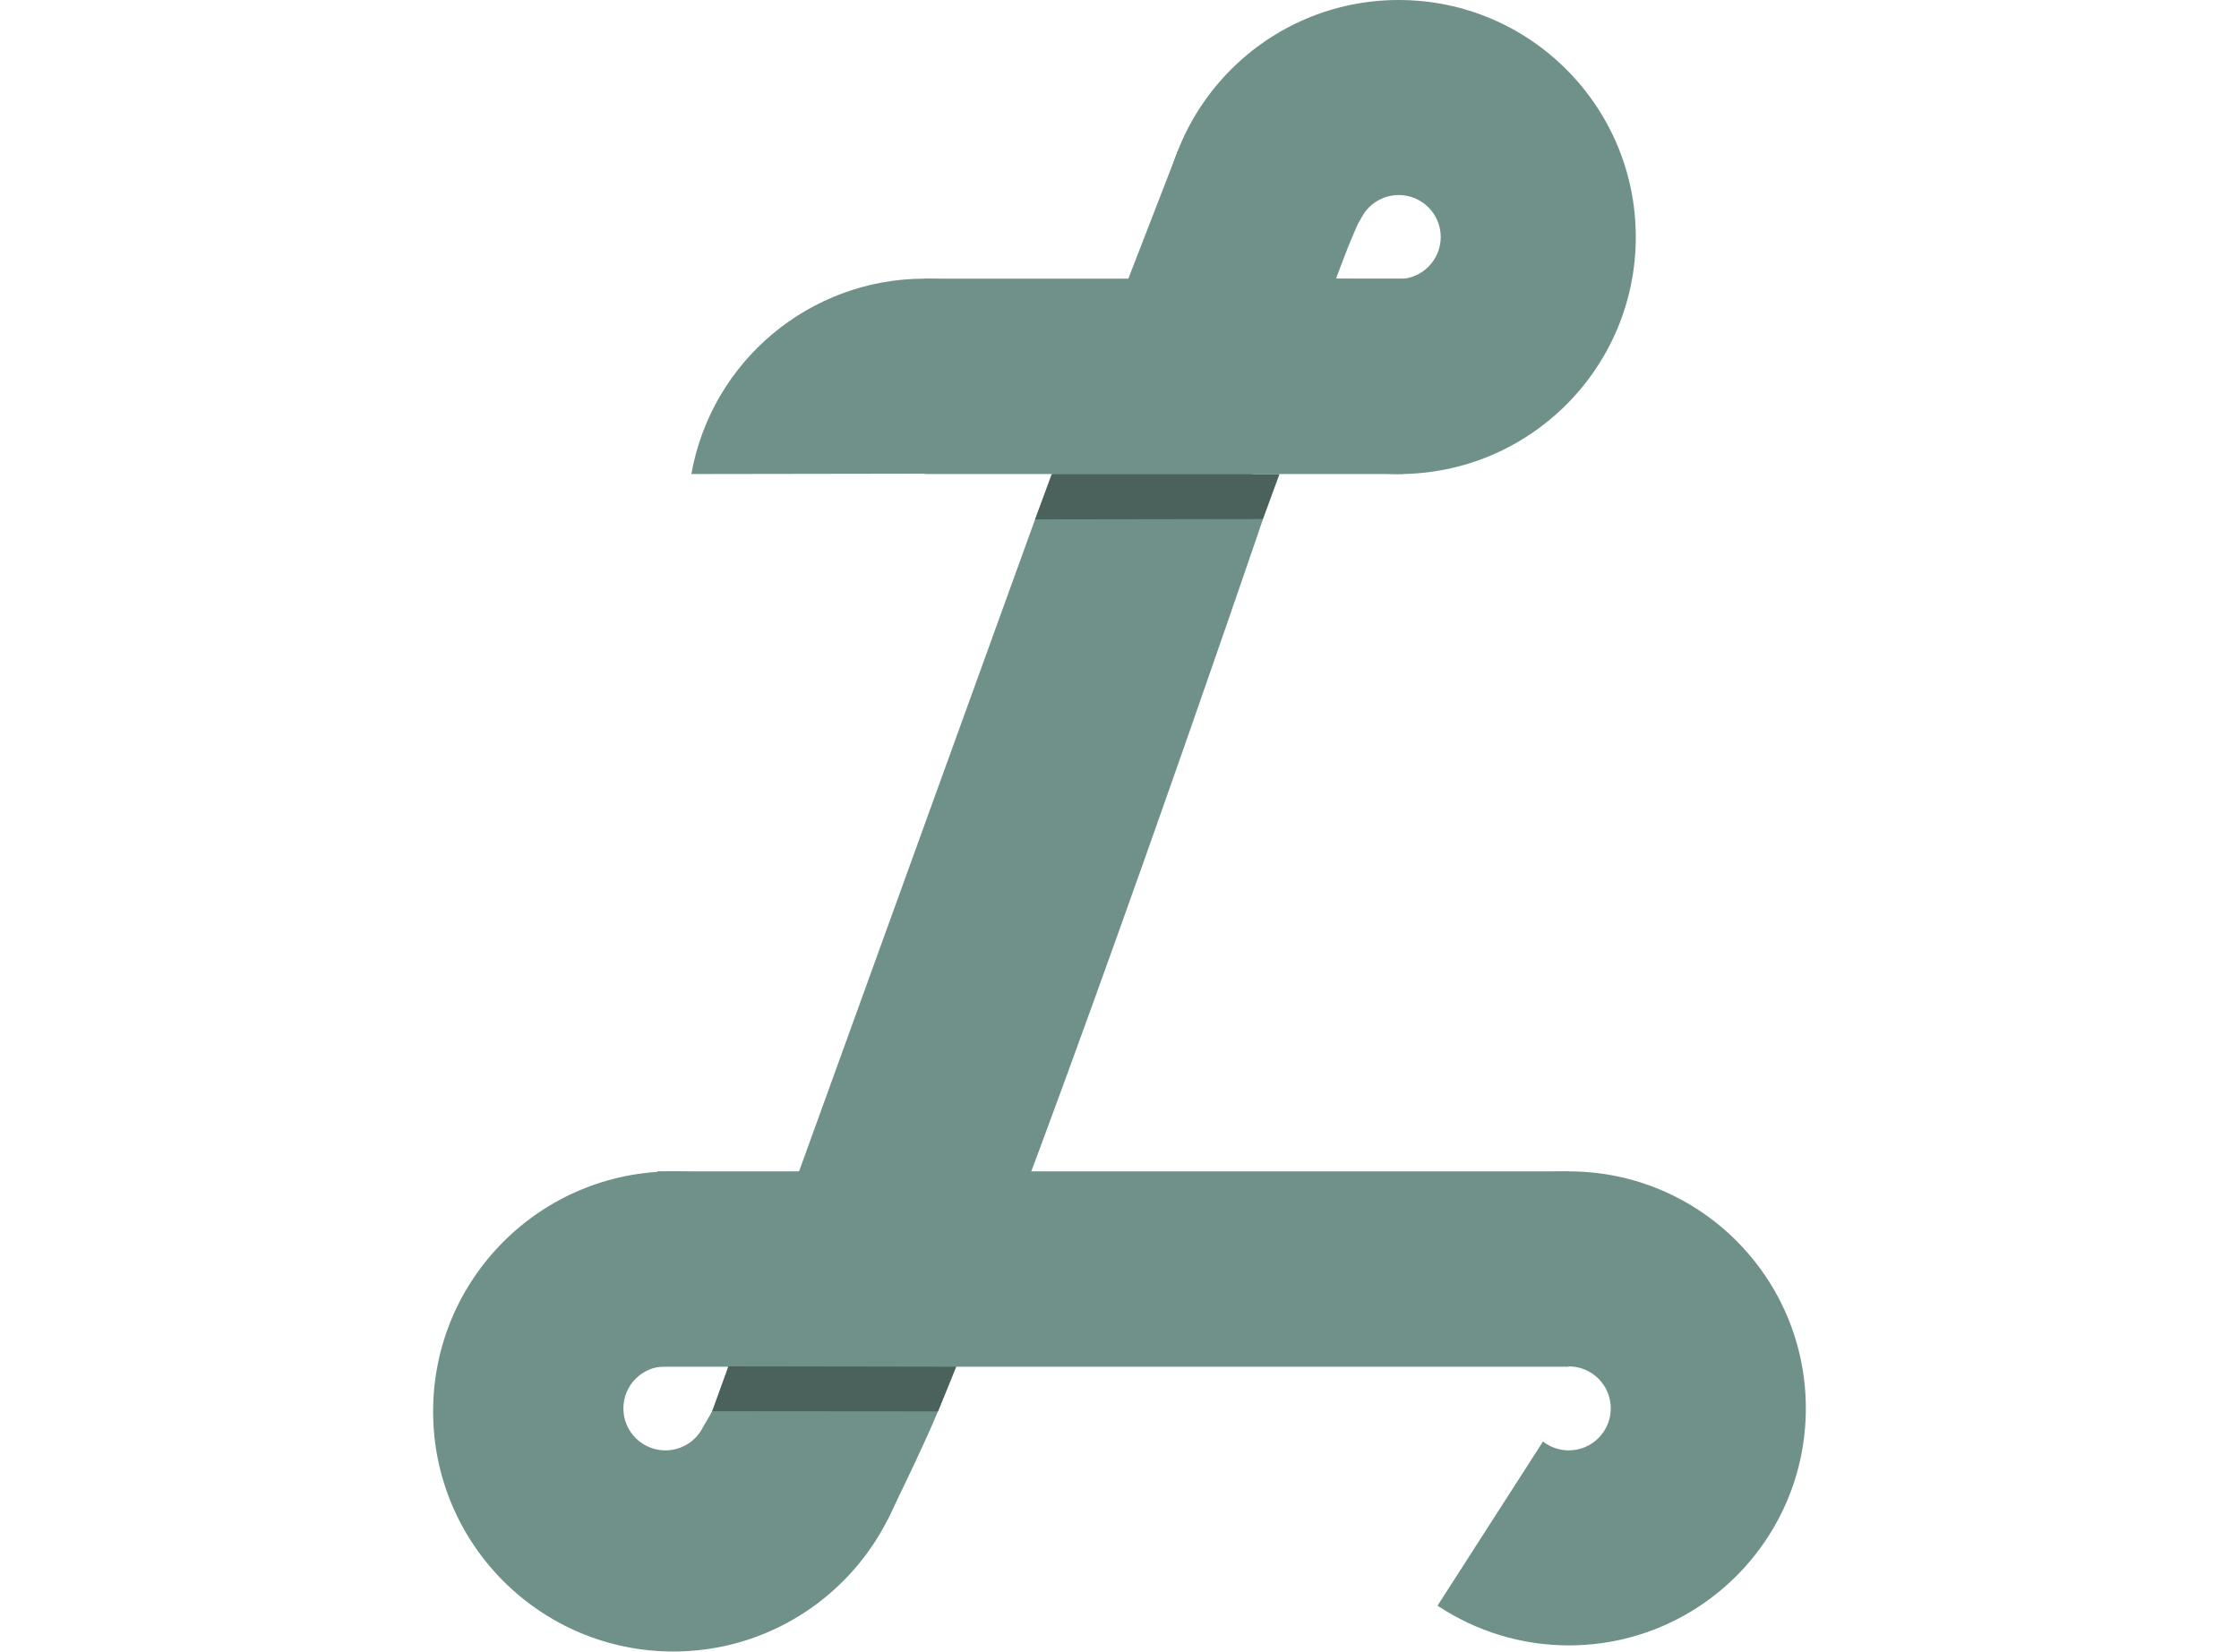
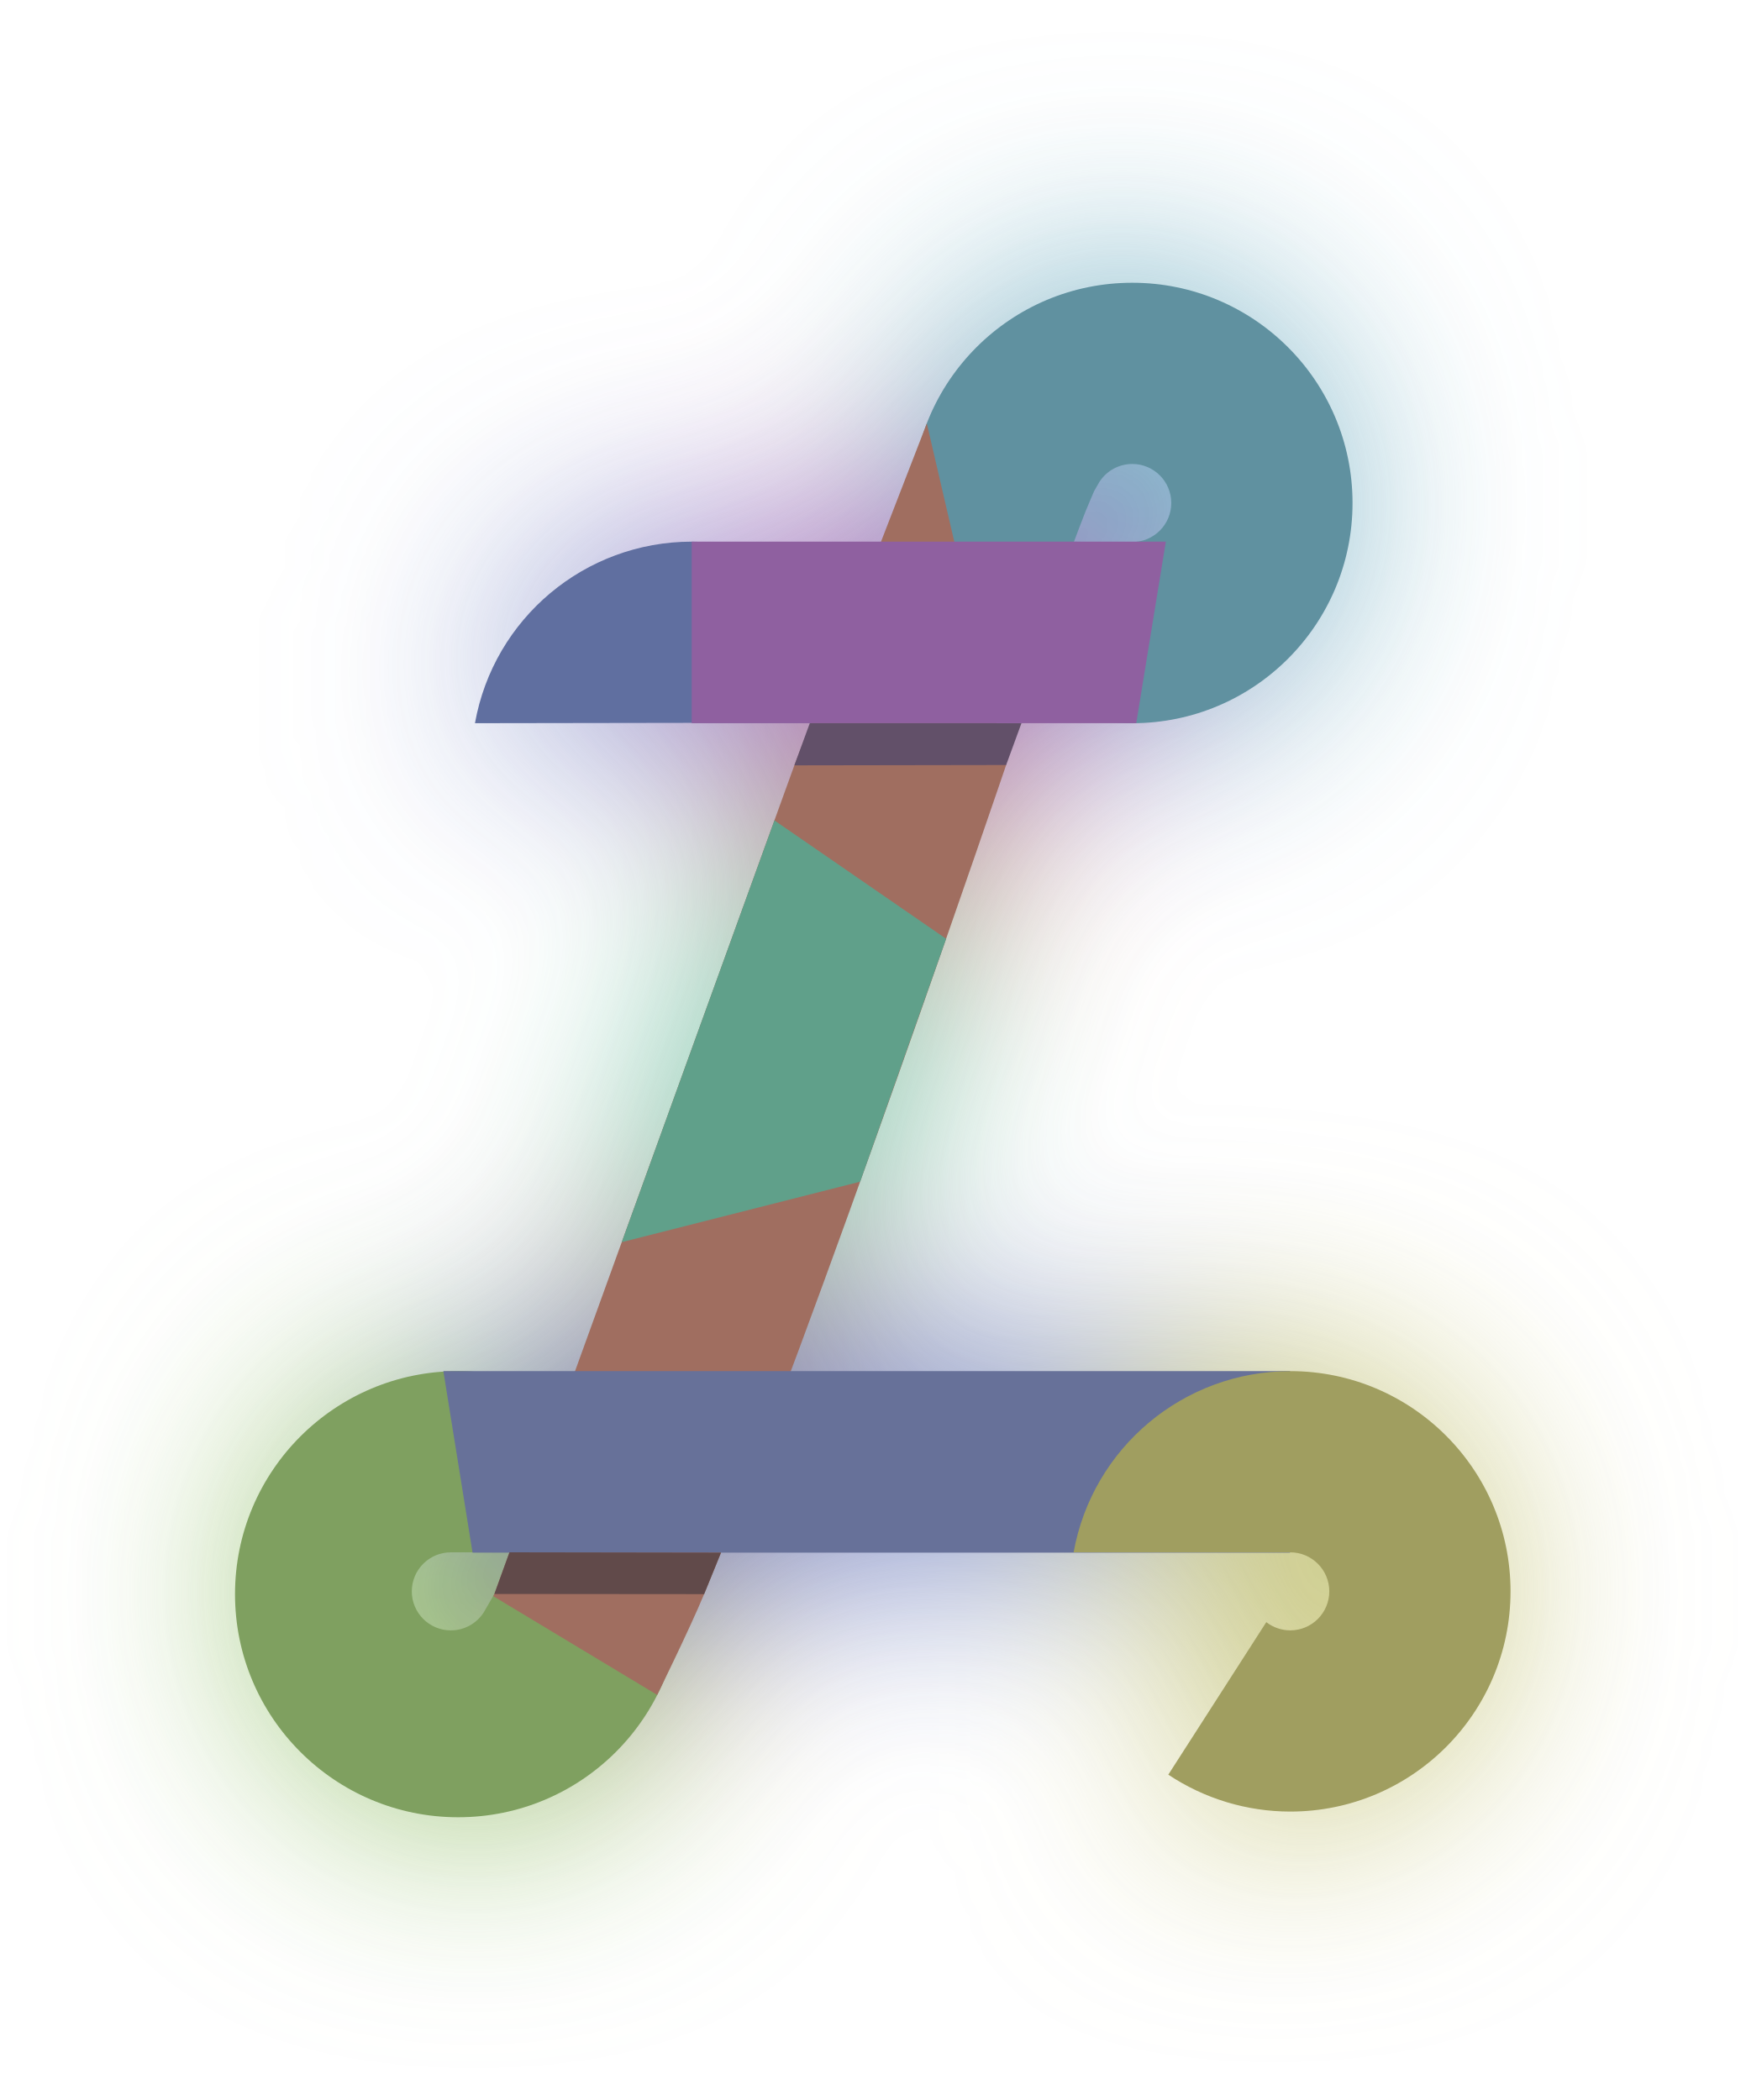
- <svg xmlns="http://www.w3.org/2000/svg" width="450" height="332" viewBox="0 0 119.063 87.842" version="1.1" id="svg8">
-   <defs id="defs2" />
-   <g id="layer1" transform="translate(478.6435,365.7401)">
-     <g id="g1" transform="translate(2.16871)">
-       <path id="circle1093" style="fill:#6f918a;fill-opacity:1;stroke-width:2.705;stroke-linecap:square" d="m -431.646,-350.919 a 12.607,12.607 0 0 0 -12.402,10.392 l 12.403,-0.019 h 12.407 a 12.607,12.607 0 0 0 -12.407,-10.373 z m 12.534,13.882 -2.117,5.826 a 12.607,12.607 0 0 0 2.117,-5.826 z" />
-       <path id="circle1079" style="fill:#6f918a;fill-opacity:1;stroke-width:2.705;stroke-linecap:square" d="m -445.011,-303.436 a 12.769,12.769 0 0 0 -12.769,12.769 12.769,12.769 0 0 0 12.769,12.769 12.769,12.769 0 0 0 12.769,-12.769 12.769,12.769 0 0 0 -12.769,-12.769 z m -0.416,10.373 h 2.025 1.841 l -1.063,1.842 -0.627,1.085 -0.191,0.33 a 2.234,2.234 0 0 1 -0.107,0.185 2.234,2.234 0 0 1 -4e-4,7.7e-4 2.234,2.234 0 0 1 -1.879,1.025 2.234,2.234 0 0 1 -2.234,-2.234 2.234,2.234 0 0 1 2.234,-2.234 z" />
-       <path id="circle1081" style="fill:#6f918a;fill-opacity:1;stroke-width:2.705;stroke-linecap:square" d="m -406.433,-365.74 a 12.607,12.607 0 0 0 -12.607,12.607 12.607,12.607 0 0 0 12.607,12.607 12.607,12.607 0 0 0 12.607,-12.607 12.607,12.607 0 0 0 -12.607,-12.607 z m 0,10.373 c 1.234,2e-5 2.234,1 2.234,2.234 0,1.234 -1,2.234 -2.234,2.234 l -2.024,-3.9e-4 -1.309,-0.019 c 0,0 0.427,-1.153 0.656,-1.723 0.16,-0.397 0.501,-1.183 0.501,-1.183 l 0.191,-0.33 c 0.032,-0.056 0.066,-0.124 0.107,-0.186 0.411,-0.639 1.119,-1.025 1.878,-1.025 z" />
-       <path style="fill:#6f918a;fill-opacity:1;stroke:none;stroke-width:0.265px;stroke-linecap:butt;stroke-linejoin:miter;stroke-opacity:1" d="m -442.937,-290.68 17.167,-47.434 7.581,-19.573 4.539,19.554 c 0,0 -10.847,31.905 -17.285,47.464 -0.811,1.959 -2.684,5.768 -2.684,5.768 l -9.389,-5.657 z" id="path5267" />
-       <path d="m -445.857,-303.436 h 48.455 v 10.392 h -51.68 z" style="fill:#6f918a;fill-opacity:1;stroke-width:1.93;stroke-linecap:square" id="path1100" />
-       <path id="circle1102" style="fill:#6f918a;fill-opacity:1;stroke-width:2.705;stroke-linecap:square" d="m -397.389,-303.436 a 12.607,12.607 0 0 0 -12.399,10.373 h 8.533 3.866 a 2.234,2.234 0 0 1 2.233,2.234 2.234,2.234 0 0 1 -2.233,2.233 2.234,2.234 0 0 1 -1.372,-0.471 l -5.608,8.731 a 12.607,12.607 0 0 0 6.979,2.113 12.607,12.607 0 0 0 12.606,-12.606 12.607,12.607 0 0 0 -12.606,-12.607 z" />
-       <path style="fill:#4a615c;fill-opacity:1;stroke:none;stroke-width:0.265px;stroke-linecap:butt;stroke-linejoin:miter;stroke-opacity:1" d="m -425.77,-338.114 0.884,-2.413 h 12.113 l -0.876,2.394 z" id="path5143" />
-       <path style="fill:#4a615c;fill-opacity:1;stroke:none;stroke-width:0.265px;stroke-linecap:butt;stroke-linejoin:miter;stroke-opacity:1" d="m -442.937,-290.68 0.863,-2.384 12.107,0.019 -0.967,2.375 z" id="path1781" />
-       <path d="m -406.203,-340.527 h -25.443 v -10.392 h 27.136 z" style="fill:#6f918a;fill-opacity:1;stroke-width:1.62;stroke-linecap:square" id="path1083" />
+ <svg xmlns="http://www.w3.org/2000/svg" width="72.997" height="87.842" viewBox="0 0 72.997 87.842" version="1.1" id="svg8">
+   <defs id="defs2">
+     <filter style="color-interpolation-filters:sRGB" id="filter11" x="-0.212" y="-0.176" width="1.423" height="1.352">
+       <feGaussianBlur stdDeviation="4.701" id="feGaussianBlur11" />
+     </filter>
+   </defs>
+   <g id="layer1" transform="translate(455.6107,365.7401)">
+     <g id="g11" transform="matrix(0.9612636,0,0,0.9957928,-8.535868,-82.5553)" style="opacity:0.85;mix-blend-mode:normal;stroke-width:1.024;stroke-dasharray:none;filter:url(#filter11)">
+       <g id="g9" transform="matrix(0.7307142,0,0,0.7307142,-119.2856,-5.116967)" style="stroke-width:1.401;stroke-dasharray:none">
+         <path id="path1" style="fill:#4d66b3;fill-opacity:1;stroke-width:1.401;stroke-linecap:square;stroke-dasharray:none" d="m -431.646,-350.919 a 12.607,12.607 0 0 0 -12.402,10.392 l 12.403,-0.019 h 12.407 a 12.607,12.607 0 0 0 -12.407,-10.373 z m 12.534,13.882 -2.117,5.826 a 12.607,12.607 0 0 0 2.117,-5.826 z" />
+         <path id="path2" style="fill:#4d9ab3;fill-opacity:1;stroke-width:1.401;stroke-linecap:square;stroke-dasharray:none" d="m -406.433,-365.74 a 12.607,12.607 0 0 0 -12.607,12.607 12.607,12.607 0 0 0 12.607,12.607 12.607,12.607 0 0 0 12.607,-12.607 12.607,12.607 0 0 0 -12.607,-12.607 z m 0,10.373 c 1.234,2e-5 2.234,1 2.234,2.234 0,1.234 -1,2.234 -2.234,2.234 l -2.024,-3.9e-4 -1.309,-0.019 c 0,0 0.427,-1.153 0.656,-1.723 0.16,-0.397 0.501,-1.183 0.501,-1.183 l 0.191,-0.33 c 0.032,-0.056 0.066,-0.124 0.107,-0.186 0.411,-0.639 1.119,-1.025 1.878,-1.025 z" />
+         <path id="path3" style="fill:#7eb34d;fill-opacity:1;stroke-width:1.401;stroke-linecap:square;stroke-dasharray:none" d="m -445.011,-303.436 a 12.769,12.769 0 0 0 -12.769,12.769 12.769,12.769 0 0 0 12.769,12.769 12.769,12.769 0 0 0 12.769,-12.769 12.769,12.769 0 0 0 -12.769,-12.769 z m -0.416,10.373 h 2.025 1.841 l -1.063,1.842 -0.627,1.085 -0.191,0.33 a 2.234,2.234 0 0 1 -0.107,0.185 2.234,2.234 0 0 1 -4e-4,7.7e-4 2.234,2.234 0 0 1 -1.879,1.025 2.234,2.234 0 0 1 -2.234,-2.234 2.234,2.234 0 0 1 2.234,-2.234 z" />
+         <path style="fill:#b3684d;fill-opacity:1;stroke:none;stroke-width:1.401;stroke-linecap:butt;stroke-linejoin:miter;stroke-dasharray:none;stroke-opacity:1" d="m -442.937,-290.68 17.167,-47.434 7.581,-19.573 4.539,19.554 c 0,0 -10.847,31.905 -17.285,47.464 -0.811,1.959 -2.684,5.768 -2.684,5.768 l -9.389,-5.657 z" id="path4" />
+         <path d="m -445.857,-303.436 h 48.455 v 10.392 h -46.784 z" style="fill:#4d62b3;fill-opacity:1;stroke-width:1.401;stroke-linecap:square;stroke-dasharray:none" id="path5" />
+         <path id="path6" style="fill:#b3b14d;fill-opacity:1;stroke-width:1.401;stroke-linecap:square;stroke-dasharray:none" d="m -397.389,-303.436 a 12.607,12.607 0 0 0 -12.399,10.373 h 8.533 3.866 a 2.234,2.234 0 0 1 2.233,2.234 2.234,2.234 0 0 1 -2.233,2.233 2.234,2.234 0 0 1 -1.372,-0.471 l -5.608,8.731 a 12.607,12.607 0 0 0 6.979,2.113 12.607,12.607 0 0 0 12.606,-12.606 12.607,12.607 0 0 0 -12.606,-12.607 z" />
+         <path style="fill:#625069;fill-opacity:1;stroke:none;stroke-width:1.401;stroke-linecap:butt;stroke-linejoin:miter;stroke-dasharray:none;stroke-opacity:1" d="m -425.77,-338.114 0.884,-2.413 h 12.113 l -0.876,2.394 z" id="path7" />
+         <path style="fill:#614a4a;fill-opacity:1;stroke:none;stroke-width:1.401;stroke-linecap:butt;stroke-linejoin:miter;stroke-dasharray:none;stroke-opacity:1" d="m -442.937,-290.68 0.863,-2.384 12.107,0.019 -0.967,2.375 z" id="path8" />
+         <path d="m -406.203,-340.527 h -25.443 v -10.392 h 27.136 z" style="fill:#984db3;fill-opacity:1;stroke-width:1.401;stroke-linecap:square;stroke-dasharray:none" id="path9" />
+       </g>
+       <path style="fill:#4db390;fill-opacity:1;stroke:none;stroke-width:1.024;stroke-linecap:butt;stroke-linejoin:miter;stroke-dasharray:none;stroke-opacity:1" d="m -438.17,-230.717 9.971,-2.53 3.595,-10.159 -7.181,-4.953 z" id="path10" />
    </g>
+     <g id="g1" transform="matrix(0.7307142,0,0,0.7307142,-111.2763,-86.66137)" style="mix-blend-mode:normal;stroke-width:1.371;stroke-dasharray:none">
+       <path id="circle1093" style="fill:#606fa0;fill-opacity:1;stroke-width:1.371;stroke-linecap:square;stroke-dasharray:none" d="m -431.646,-350.919 a 12.607,12.607 0 0 0 -12.402,10.392 l 12.403,-0.019 h 12.407 a 12.607,12.607 0 0 0 -12.407,-10.373 z m 12.534,13.882 -2.117,5.826 a 12.607,12.607 0 0 0 2.117,-5.826 z" />
+       <path id="circle1081" style="fill:#6091a0;fill-opacity:1;stroke-width:1.371;stroke-linecap:square;stroke-dasharray:none" d="m -406.433,-365.74 a 12.607,12.607 0 0 0 -12.607,12.607 12.607,12.607 0 0 0 12.607,12.607 12.607,12.607 0 0 0 12.607,-12.607 12.607,12.607 0 0 0 -12.607,-12.607 z m 0,10.373 c 1.234,2e-5 2.234,1 2.234,2.234 0,1.234 -1,2.234 -2.234,2.234 l -2.024,-3.9e-4 -1.309,-0.019 c 0,0 0.427,-1.153 0.656,-1.723 0.16,-0.397 0.501,-1.183 0.501,-1.183 l 0.191,-0.33 c 0.032,-0.056 0.066,-0.124 0.107,-0.186 0.411,-0.639 1.119,-1.025 1.878,-1.025 z" />
+       <path id="circle1079" style="fill:#7fa060;fill-opacity:1;stroke-width:1.371;stroke-linecap:square;stroke-dasharray:none" d="m -445.011,-303.436 a 12.769,12.769 0 0 0 -12.769,12.769 12.769,12.769 0 0 0 12.769,12.769 12.769,12.769 0 0 0 12.769,-12.769 12.769,12.769 0 0 0 -12.769,-12.769 z m -0.416,10.373 h 2.025 1.841 l -1.063,1.842 -0.627,1.085 -0.191,0.33 a 2.234,2.234 0 0 1 -0.107,0.185 2.234,2.234 0 0 1 -4e-4,7.7e-4 2.234,2.234 0 0 1 -1.879,1.025 2.234,2.234 0 0 1 -2.234,-2.234 2.234,2.234 0 0 1 2.234,-2.234 z" />
+       <path style="fill:#a06e60;fill-opacity:1;stroke:none;stroke-width:1.371;stroke-linecap:butt;stroke-linejoin:miter;stroke-opacity:1;stroke-dasharray:none" d="m -442.937,-290.68 17.167,-47.434 7.581,-19.573 4.539,19.554 c 0,0 -10.847,31.905 -17.285,47.464 -0.811,1.959 -2.684,5.768 -2.684,5.768 l -9.389,-5.657 z" id="path5267" />
+       <path d="m -445.857,-303.436 h 48.455 v 10.392 h -46.784 z" style="fill:#677199;fill-opacity:1;stroke-width:1.371;stroke-linecap:square;stroke-dasharray:none" id="path1100" />
+       <path id="circle1102" style="fill:#a09e60;fill-opacity:1;stroke-width:1.371;stroke-linecap:square;stroke-dasharray:none" d="m -397.389,-303.436 a 12.607,12.607 0 0 0 -12.399,10.373 h 8.533 3.866 a 2.234,2.234 0 0 1 2.233,2.234 2.234,2.234 0 0 1 -2.233,2.233 2.234,2.234 0 0 1 -1.372,-0.471 l -5.608,8.731 a 12.607,12.607 0 0 0 6.979,2.113 12.607,12.607 0 0 0 12.606,-12.606 12.607,12.607 0 0 0 -12.606,-12.607 z" />
+       <path style="fill:#625069;fill-opacity:1;stroke:none;stroke-width:1.371;stroke-linecap:butt;stroke-linejoin:miter;stroke-opacity:1;stroke-dasharray:none" d="m -425.77,-338.114 0.884,-2.413 h 12.113 l -0.876,2.394 z" id="path5143" />
+       <path style="fill:#614a4a;fill-opacity:1;stroke:none;stroke-width:1.371;stroke-linecap:butt;stroke-linejoin:miter;stroke-opacity:1;stroke-dasharray:none" d="m -442.937,-290.68 0.863,-2.384 12.107,0.019 -0.967,2.375 z" id="path1781" />
+       <path d="m -406.203,-340.527 h -25.443 v -10.392 h 27.136 z" style="fill:#8f60a0;fill-opacity:1;stroke-width:1.371;stroke-linecap:square;stroke-dasharray:none" id="path1083" />
+     </g>
+     <path style="fill:#60a08a;fill-opacity:1;stroke:none;stroke-width:1px;stroke-linecap:butt;stroke-linejoin:miter;stroke-opacity:1" d="m -429.611,-313.781 9.971,-2.53 3.595,-10.159 -7.181,-4.953 z" id="path11" />
  </g>
</svg>
